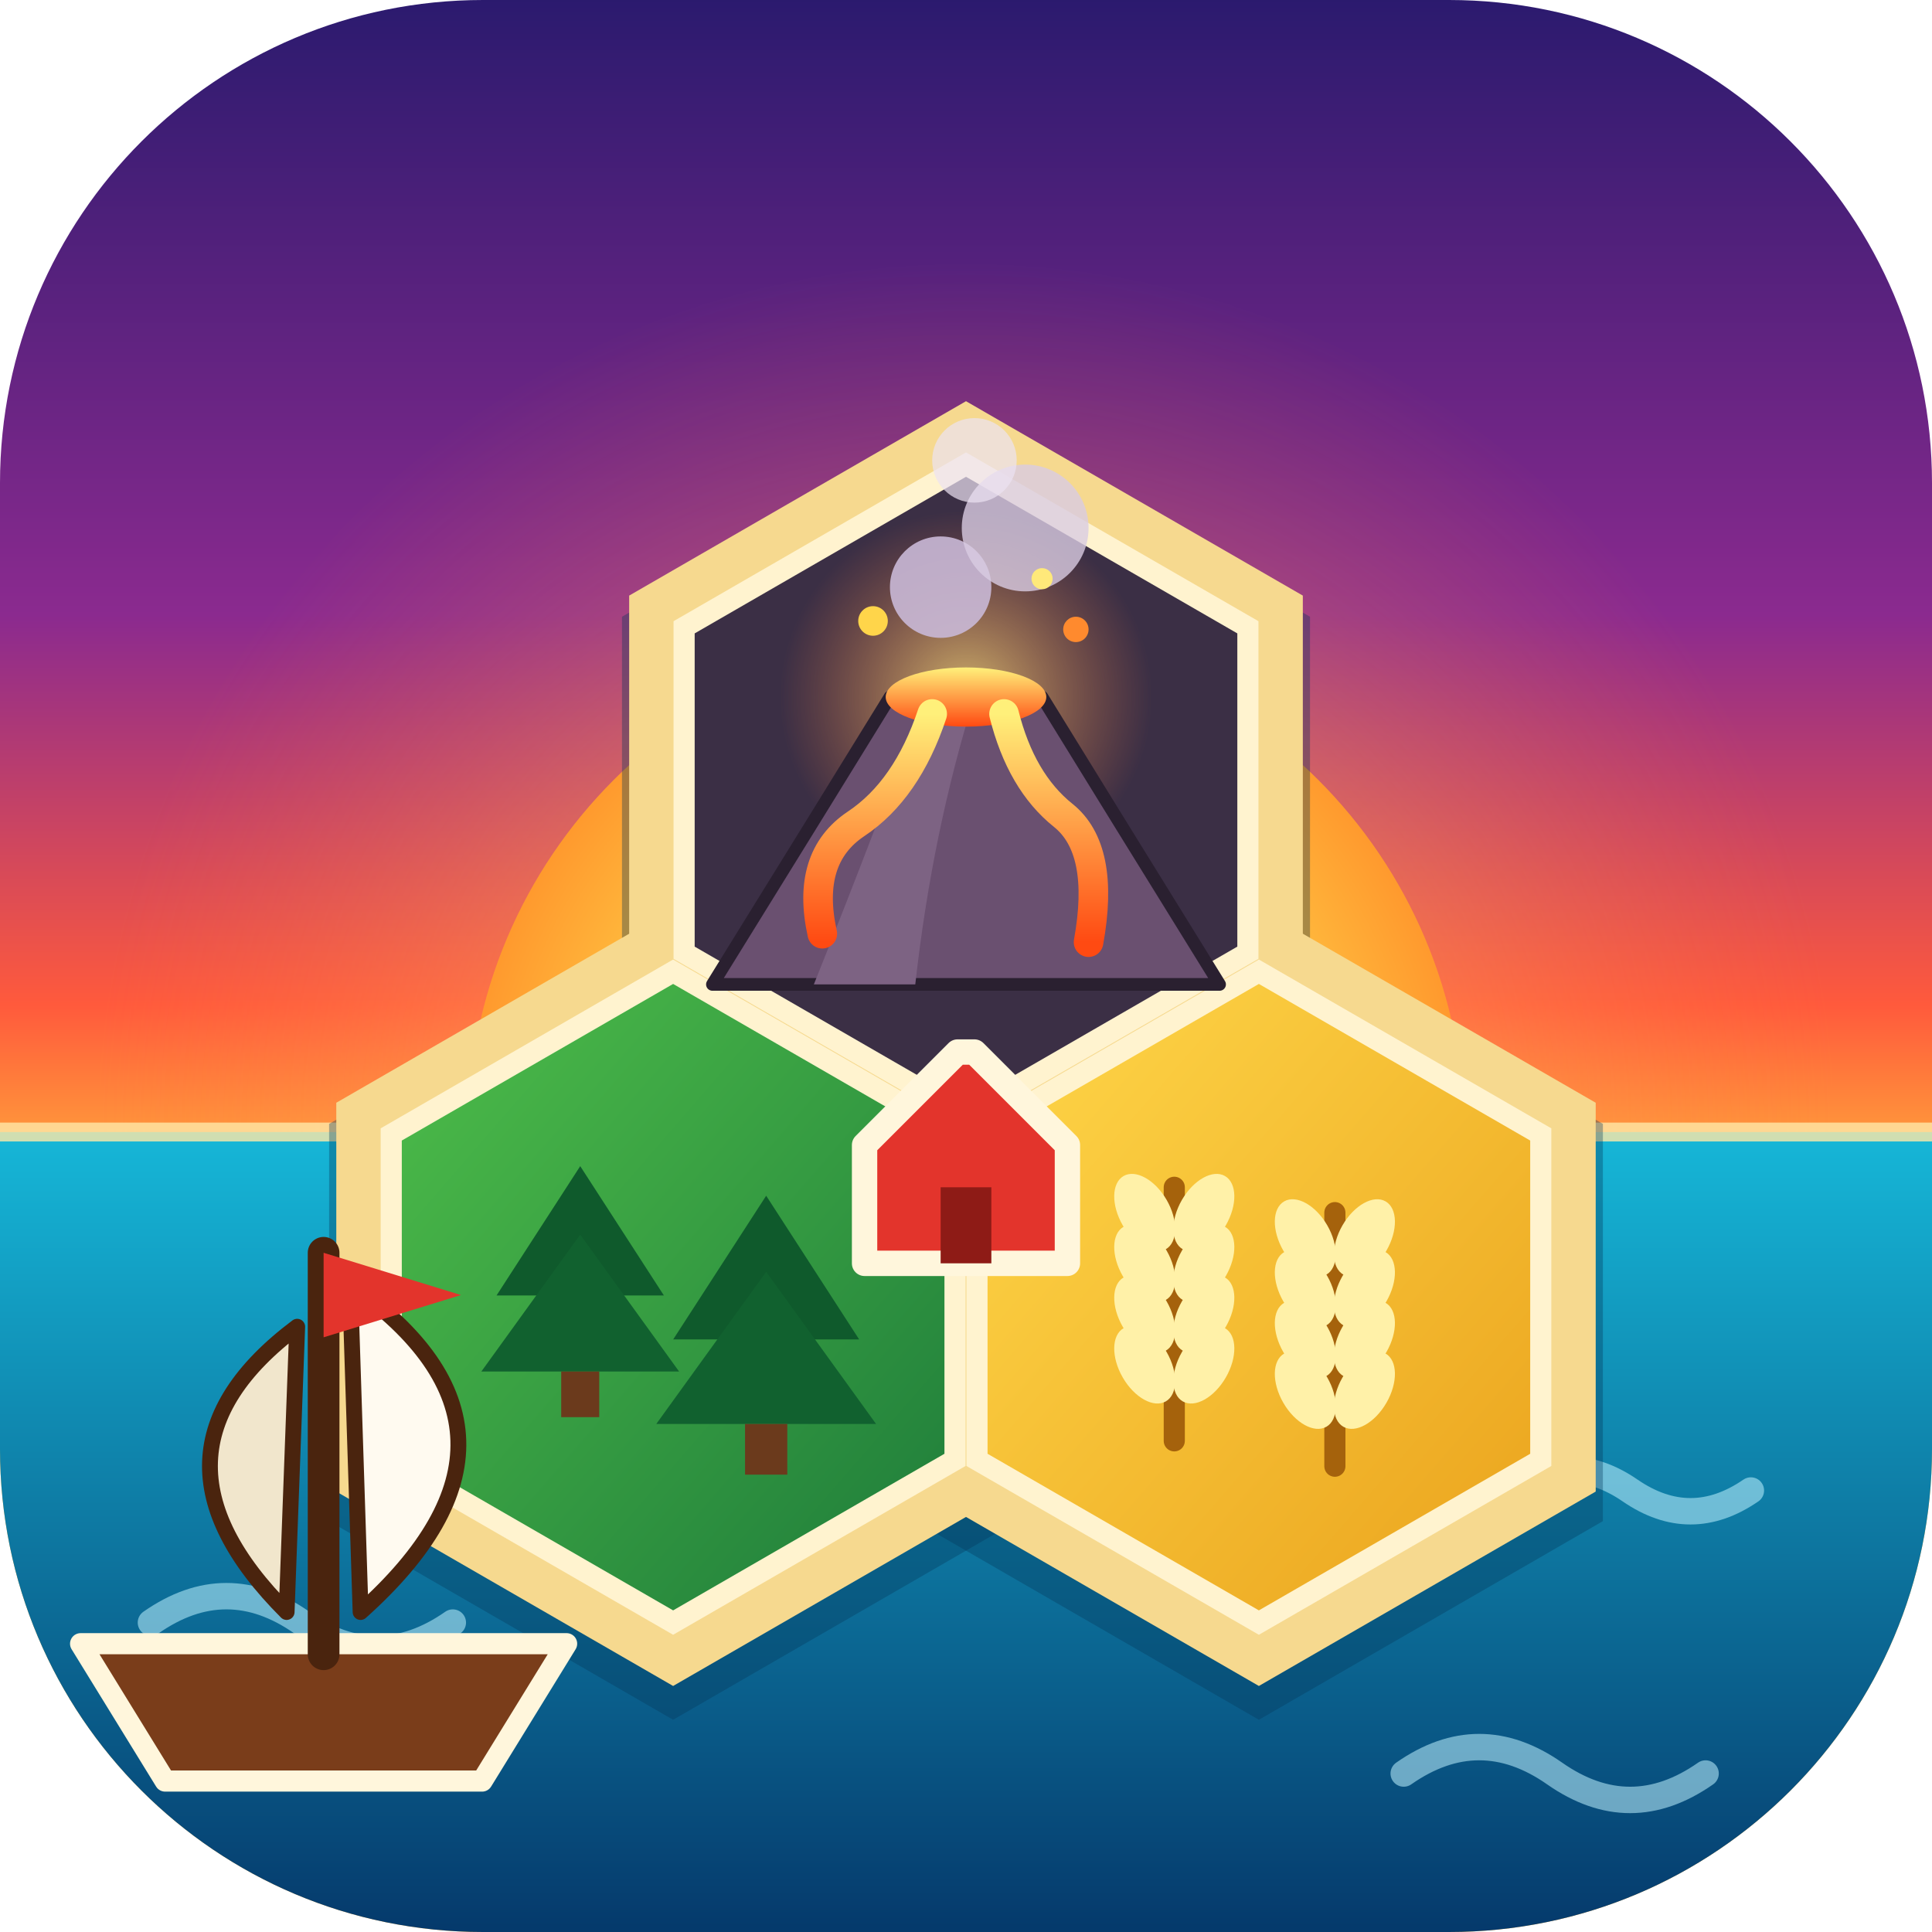
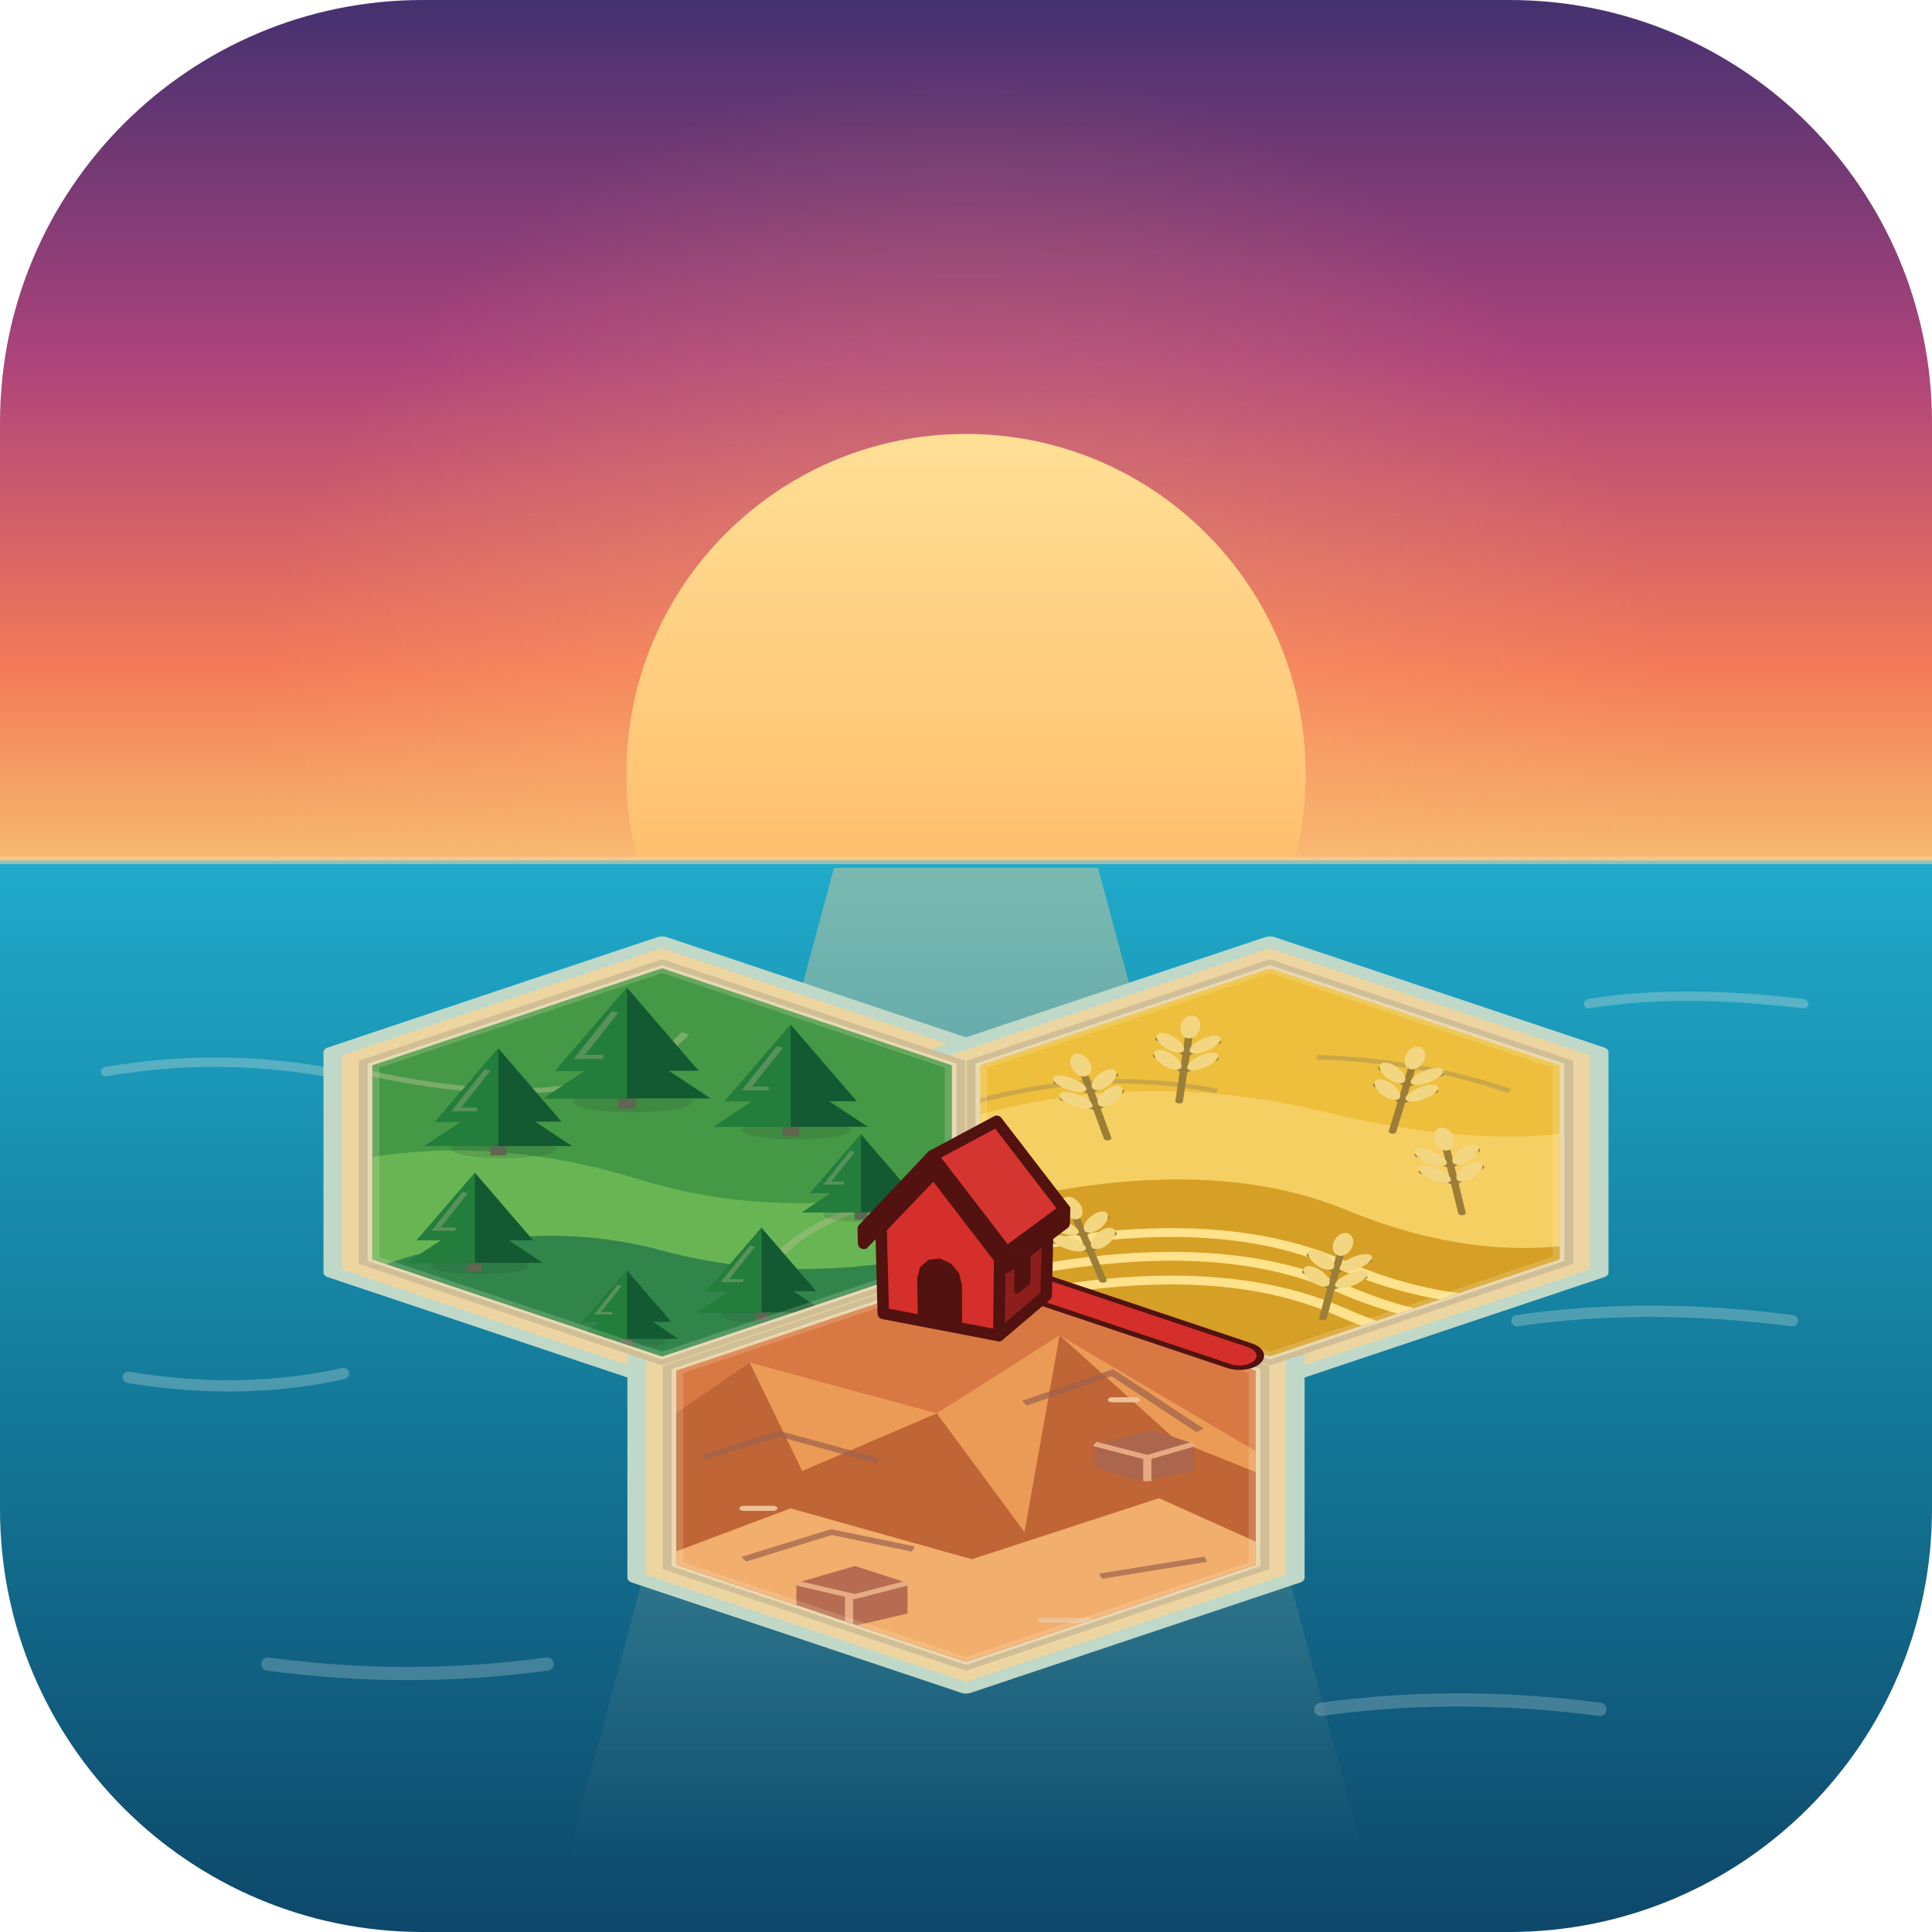
<svg xmlns="http://www.w3.org/2000/svg" viewBox="0 0 512 512">
  <defs>
-     <linearGradient id="sky" x1="0" y1="0" x2="0" y2="1">
-       <stop offset="0" stop-color="#2a1a6e" />
-       <stop offset="0.32" stop-color="#8b2a8f" />
-       <stop offset="0.52" stop-color="#ff5a3c" />
-       <stop offset="0.62" stop-color="#ffb43a" />
-     </linearGradient>
-     <radialGradient id="sun" cx="0.5" cy="0.5" r="0.5">
-       <stop offset="0" stop-color="#fff6c2" />
-       <stop offset="0.55" stop-color="#ffd54a" />
-       <stop offset="1" stop-color="#ff9a2e" />
+     <radialGradient id="app-icon-sea" cx="50%" cy="44%" r="68%">
+       <stop offset="0" stop-color="#24b7cf">
+ </stop>
+       <stop offset=".65" stop-color="#149bc1">
+ </stop>
+       <stop offset="1" stop-color="#087fa9">
+ </stop>
    </radialGradient>
-     <radialGradient id="halo" cx="0.5" cy="0.5" r="0.5">
-       <stop offset="0" stop-color="#ffe17a" stop-opacity="0.75" />
-       <stop offset="1" stop-color="#ff7a3c" stop-opacity="0" />
+     <linearGradient id="app-icon-token" x1="0" y1="0" x2=".4" y2="1">
+       <stop stop-color="#fff9e7">
+ </stop>
+       <stop offset="1" stop-color="#eddfbd">
+ </stop>
+     </linearGradient>
+     <filter id="app-icon-shadow" x="-30%" y="-30%" width="160%" height="170%">
+       <feDropShadow dx="0" dy="7" stdDeviation="7" flood-color="#193e47" flood-opacity=".3">
+ </feDropShadow>
+     </filter>
+     <clipPath id="app-icon-tile">
+       <polygon points="49.537,-28.6 49.537,28.6 3.5024898455614302e-15,57.2 -49.537,28.6 -49.537,-28.6 -1.050746953668429e-14,-57.2">
+ </polygon>
+     </clipPath>
+     <linearGradient id="app-icon-sky" x1="0" y1="0" x2="0" y2="1">
+       <stop stop-color="#44316f">
+ </stop>
+       <stop offset=".42" stop-color="#ad437b">
+ </stop>
+       <stop offset=".78" stop-color="#f47b58">
+ </stop>
+       <stop offset="1" stop-color="#f6b96f">
+ </stop>
+     </linearGradient>
+     <linearGradient id="app-icon-water" x1="0" y1="0" x2="0" y2="1">
+       <stop stop-color="#20aaca">
+ </stop>
+       <stop offset=".5" stop-color="#147a9a">
+ </stop>
+       <stop offset="1" stop-color="#0e476a">
+ </stop>
+     </linearGradient>
+     <linearGradient id="app-icon-sun" x1="0" y1="0" x2="0" y2="1">
+       <stop stop-color="#ffdf96">
+ </stop>
+       <stop offset="1" stop-color="#ffad56">
+ </stop>
+     </linearGradient>
+     <radialGradient id="app-icon-glow">
+       <stop stop-color="#ffbb75" stop-opacity=".4">
+ </stop>
+       <stop offset="1" stop-color="#ffbb75" stop-opacity="0">
+ </stop>
    </radialGradient>
-     <linearGradient id="sea" x1="0" y1="0" x2="0" y2="1">
-       <stop offset="0" stop-color="#16b7d8" />
-       <stop offset="1" stop-color="#05396b" />
-     </linearGradient>
-     <linearGradient id="lava" x1="0" y1="0" x2="0" y2="1">
-       <stop offset="0" stop-color="#fff07a" />
-       <stop offset="1" stop-color="#ff4a12" />
-     </linearGradient>
-     <linearGradient id="wheat" x1="0" y1="0" x2="1" y2="1">
-       <stop offset="0" stop-color="#ffd84a" />
-       <stop offset="1" stop-color="#eaa21c" />
-     </linearGradient>
-     <linearGradient id="forest" x1="0" y1="0" x2="1" y2="1">
-       <stop offset="0" stop-color="#4fbf4a" />
-       <stop offset="1" stop-color="#1d7a3a" />
-     </linearGradient>
+     <linearGradient id="app-icon-reflection" x1="0" y1="0" x2="0" y2="1">
+       <stop stop-color="#ffd18c" stop-opacity=".4">
+ </stop>
+       <stop offset="1" stop-color="#ffd18c" stop-opacity="0">
+ </stop>
+     </linearGradient>
+     <clipPath id="app-icon-corners">
+       <rect width="512" height="512" rx="112">
+ </rect>
+     </clipPath>
  </defs>
-   <clipPath id="corners">
-     <rect width="512" height="512" rx="128" />
-   </clipPath>
-   <g clip-path="url(#corners)">
-     <rect width="512" height="512" fill="url(#sky)" />
-     <circle cx="256" cy="300" r="230" fill="url(#halo)" />
-     <circle cx="256" cy="300" r="132" fill="url(#sun)" />
-     <rect y="300" width="512" height="212" fill="url(#sea)" />
-     <path d="M0 300h512" stroke="#ffe9a8" stroke-width="5" opacity="0.8" />
-     <g fill="none" stroke="#bff3ff" stroke-width="7" stroke-linecap="round" opacity="0.55">
-       <path d="M40 430q20-14 40 0t40 0" />
-       <path d="M372 470q20-14 40 0t40 0" />
-       <path d="M400 395q16-11 32 0t32 0" />
+   <g clip-path="url(#app-icon-corners)">
+     <path d="M0 0H512V228H0Z" fill="url(#app-icon-sky)">
+ </path>
+     <circle cx="256" cy="209" r="190" fill="url(#app-icon-glow)">
+ </circle>
+     <circle cx="256" cy="205" r="90" fill="url(#app-icon-sun)">
+ </circle>
+     <path d="M0 228H512V512H0Z" fill="url(#app-icon-water)">
+ </path>
+     <path d="M0 228H512" stroke="#f7d2a3" stroke-width="2" opacity=".55">
+ </path>
+     <path d="M221 230H291L362 494H150Z" fill="url(#app-icon-reflection)">
+ </path>
+     <g fill="none" stroke="#c5dcd6" stroke-linecap="round">
+       <path d="M28 284Q57 279 86 284M421 266Q445 262 478 266" stroke-width="2.5" opacity=".35">
+ </path>
+       <path d="M34 365Q64 370 91 364M402 350Q436 345 475 350" stroke-width="3" opacity=".32">
+ </path>
+       <path d="M71 441Q108 446 145 441M350 453Q386 448 424 453" stroke-width="3.5" opacity=".28">
+ </path>
    </g>
-     <g transform="translate(256 290) scale(1.12) translate(-256 -290)">
-       <g>
-         <polygon points="256.0,130.0 337.4,177.0 337.4,271.0 256.0,318.0 174.6,271.0 174.6,177.0" fill="#04375a" opacity="0.35" />
-         <polygon points="186.7,250.0 268.1,297.0 268.1,391.0 186.7,438.0 105.3,391.0 105.3,297.0" fill="#04375a" opacity="0.35" />
-         <polygon points="325.3,250.0 406.7,297.0 406.7,391.0 325.3,438.0 243.9,391.0 243.9,297.0" fill="#04375a" opacity="0.35" />
-         <polygon points="256.0,126.0 335.7,172.0 335.7,264.0 256.0,310.0 176.3,264.0 176.3,172.0" fill="#f6d98f" />
-         <polygon points="186.7,246.0 266.4,292.0 266.4,384.0 186.7,430.0 107.0,384.0 107.0,292.0" fill="#f6d98f" />
-         <polygon points="325.3,246.0 405.0,292.0 405.0,384.0 325.3,430.0 245.6,384.0 245.6,292.0" fill="#f6d98f" />
-         <polygon points="186.7,261.0 253.4,299.5 253.4,376.5 186.7,415.0 120.0,376.5 120.0,299.5" fill="url(#forest)" stroke="#fff3cf" stroke-width="5" />
-         <polygon points="325.3,261.0 392.0,299.5 392.0,376.5 325.3,415.0 258.6,376.5 258.6,299.5" fill="url(#wheat)" stroke="#fff3cf" stroke-width="5" />
-         <polygon points="256.0,141.0 322.7,179.5 322.7,256.5 256.0,295.0 189.3,256.5 189.3,179.5" fill="#3b2f45" stroke="#fff3cf" stroke-width="5" />
-         <circle cx="256" cy="196" r="44" fill="url(#halo)" />
-         <path d="M196 264Q222 222 238 196H274Q290 222 316 264Z" fill="#6a5070" stroke="#2a2030" stroke-width="3" stroke-linejoin="round" />
-         <path d="M220 264Q236 224 246 196H258Q248 228 244 264Z" fill="#7d6383" />
-         <ellipse cx="256" cy="196" rx="19" ry="7" fill="url(#lava)" />
-         <path d="M248 200q-6 18-18 26t-8 26M265 200q4 16 14 24t6 30" fill="none" stroke="url(#lava)" stroke-width="7" stroke-linecap="round" />
-         <circle cx="250" cy="170" r="12" fill="#c9b8d6" opacity="0.9" />
-         <circle cx="270" cy="156" r="15" fill="#d9cce2" opacity="0.8" />
-         <circle cx="258" cy="140" r="10" fill="#ece3f2" opacity="0.7" />
-         <circle cx="234" cy="178" r="3.5" fill="#ffd54a" />
-         <circle cx="282" cy="180" r="3" fill="#ff8a2e" />
-         <circle cx="274" cy="168" r="2.5" fill="#ffe97a" />
-         <path d="M164.718 307l19.8 30.6h-39.6Z" fill="#0f5a2c" />
-         <path d="M164.718 323.2l23.4 32.4h-46.8Z" fill="#11612f" />
-         <path d="M160.218 355.6h9v10.8h-9Z" fill="#6b3a1c" />
-         <path d="M208.718 314l22 34h-44Z" fill="#0f5a2c" />
-         <path d="M208.718 332l26 36h-52Z" fill="#11612f" />
-         <path d="M203.718 368h10v12h-10Z" fill="#6b3a1c" />
-         <path d="M305.282 372V312" stroke="#a5620c" stroke-width="5" stroke-linecap="round" />
-         <ellipse cx="298.282" cy="318" rx="6" ry="10" transform="rotate(-30 298.282 318)" fill="#fff1a8" />
-         <ellipse cx="312.282" cy="318" rx="6" ry="10" transform="rotate(30 312.282 318)" fill="#fff1a8" />
-         <ellipse cx="298.282" cy="330" rx="6" ry="10" transform="rotate(-30 298.282 330)" fill="#fff1a8" />
-         <ellipse cx="312.282" cy="330" rx="6" ry="10" transform="rotate(30 312.282 330)" fill="#fff1a8" />
-         <ellipse cx="298.282" cy="342" rx="6" ry="10" transform="rotate(-30 298.282 342)" fill="#fff1a8" />
-         <ellipse cx="312.282" cy="342" rx="6" ry="10" transform="rotate(30 312.282 342)" fill="#fff1a8" />
-         <ellipse cx="298.282" cy="354" rx="6" ry="10" transform="rotate(-30 298.282 354)" fill="#fff1a8" />
-         <ellipse cx="312.282" cy="354" rx="6" ry="10" transform="rotate(30 312.282 354)" fill="#fff1a8" />
-         <path d="M343.282 378V318" stroke="#a5620c" stroke-width="5" stroke-linecap="round" />
-         <ellipse cx="336.282" cy="324" rx="6" ry="10" transform="rotate(-30 336.282 324)" fill="#fff1a8" />
-         <ellipse cx="350.282" cy="324" rx="6" ry="10" transform="rotate(30 350.282 324)" fill="#fff1a8" />
-         <ellipse cx="336.282" cy="336" rx="6" ry="10" transform="rotate(-30 336.282 336)" fill="#fff1a8" />
-         <ellipse cx="350.282" cy="336" rx="6" ry="10" transform="rotate(30 350.282 336)" fill="#fff1a8" />
-         <ellipse cx="336.282" cy="348" rx="6" ry="10" transform="rotate(-30 336.282 348)" fill="#fff1a8" />
-         <ellipse cx="350.282" cy="348" rx="6" ry="10" transform="rotate(30 350.282 348)" fill="#fff1a8" />
-         <ellipse cx="336.282" cy="360" rx="6" ry="10" transform="rotate(-30 336.282 360)" fill="#fff1a8" />
-         <ellipse cx="350.282" cy="360" rx="6" ry="10" transform="rotate(30 350.282 360)" fill="#fff1a8" />
-         <g transform="translate(256 300)">
-           <path d="M-24 2-2-20 2-20 24 2V30H-24Z" fill="#e3342c" stroke="#fff6dc" stroke-width="6" stroke-linejoin="round" />
-           <path d="M-6 30V12h12v18" fill="#8e1b16" />
-         </g>
+     <g transform="translate(256 335) scale(1.55)">
+       <g transform="scale(1 .58)">
+         <g fill="#ecd5a0" stroke="#c0d8c8" stroke-width="3.2" stroke-linejoin="round">
+           <polygon transform="translate(-51.96152 -30)" points="56.292,-32.5 56.292,32.5 3.980102097228898e-15,65 -56.292,32.5 -56.292,-32.5 -1.1940306291686693e-14,-65">
+ </polygon>
+           <polygon transform="translate(51.96152 -30)" points="56.292,-32.5 56.292,32.5 3.980102097228898e-15,65 -56.292,32.5 -56.292,-32.5 -1.1940306291686693e-14,-65">
+ </polygon>
+           <polygon transform="translate(0 60)" points="56.292,-32.5 56.292,32.5 3.980102097228898e-15,65 -56.292,32.5 -56.292,-32.5 -1.1940306291686693e-14,-65">
+ </polygon>
+         </g>
+         <g transform="translate(-51.96152 -30)">
+           <polygon points="51.095,-29.5 51.095,29.5 3.6127080574846916e-15,59 -51.095,29.5 -51.095,-29.5 -1.0838124172454075e-14,-59" fill="#e8d9b3" stroke="#cfbe96" stroke-width="1.5">
+ </polygon>
+           <g clip-path="url(#app-icon-tile)" class="terrain-art">
+             <polygon points="50.229,-29 50.229,29 3.5514757175273244e-15,58 -50.229,29 -50.229,-29 -1.0654427152581972e-14,-58" fill="#459845">
+ </polygon>
+             <g>
+               <path d="M-65 5Q-36-12-4 5T65-2V65H-65Z" fill="#69b554">
+ </path>
+               <path d="M-65 43Q-30 12 0 26T65 18V65H-65Z" fill="#31854b">
+ </path>
+               <path d="M-52-27Q-11-11 4-38M18 32Q24 15 48 7" fill="none" stroke="#b0bd8b" opacity=".5" stroke-width="1.5">
+ </path>
+               <g transform="translate(-28 -12) scale(0.9)">
+                 <ellipse cx="1" cy="9" rx="10" ry="3" fill="#253f38" opacity=".17">
+ </ellipse>
+                 <path d="M0 1V11" stroke="#5e6750" stroke-width="3">
+ </path>
+                 <path d="M0-24 12 0H7L14 8H-14L-7 0H-12Z" fill="#135a32">
+ </path>
+                 <path d="M0-24V8H-14L-7 0H-12Z" fill="#237e3b">
+ </path>
+                 <path d="M-2-17-8-4H-4" fill="none" stroke="#83a374" stroke-width="1.2" opacity=".55">
+ </path>
+               </g>
+               <g transform="translate(-6 -27) scale(1.02)">
+                 <ellipse cx="1" cy="9" rx="10" ry="3" fill="#253f38" opacity=".17">
+ </ellipse>
+                 <path d="M0 1V11" stroke="#5e6750" stroke-width="3">
+ </path>
+                 <path d="M0-24 12 0H7L14 8H-14L-7 0H-12Z" fill="#135a32">
+ </path>
+                 <path d="M0-24V8H-14L-7 0H-12Z" fill="#237e3b">
+ </path>
+                 <path d="M-2-17-8-4H-4" fill="none" stroke="#83a374" stroke-width="1.2" opacity=".55">
+ </path>
+               </g>
+               <g transform="translate(22 -18) scale(0.94)">
+                 <ellipse cx="1" cy="9" rx="10" ry="3" fill="#253f38" opacity=".17">
+ </ellipse>
+                 <path d="M0 1V11" stroke="#5e6750" stroke-width="3">
+ </path>
+                 <path d="M0-24 12 0H7L14 8H-14L-7 0H-12Z" fill="#135a32">
+ </path>
+                 <path d="M0-24V8H-14L-7 0H-12Z" fill="#237e3b">
+ </path>
+                 <path d="M-2-17-8-4H-4" fill="none" stroke="#83a374" stroke-width="1.2" opacity=".55">
+ </path>
+               </g>
+               <g transform="translate(34 9) scale(0.72)">
+                 <ellipse cx="1" cy="9" rx="10" ry="3" fill="#253f38" opacity=".17">
+ </ellipse>
+                 <path d="M0 1V11" stroke="#5e6750" stroke-width="3">
+ </path>
+                 <path d="M0-24 12 0H7L14 8H-14L-7 0H-12Z" fill="#135a32">
+ </path>
+                 <path d="M0-24V8H-14L-7 0H-12Z" fill="#237e3b">
+ </path>
+                 <path d="M-2-17-8-4H-4" fill="none" stroke="#83a374" stroke-width="1.2" opacity=".55">
+ </path>
+               </g>
+               <g transform="translate(-32 23) scale(0.83)">
+                 <ellipse cx="1" cy="9" rx="10" ry="3" fill="#253f38" opacity=".17">
+ </ellipse>
+                 <path d="M0 1V11" stroke="#5e6750" stroke-width="3">
+ </path>
+                 <path d="M0-24 12 0H7L14 8H-14L-7 0H-12Z" fill="#135a32">
+ </path>
+                 <path d="M0-24V8H-14L-7 0H-12Z" fill="#237e3b">
+ </path>
+                 <path d="M-2-17-8-4H-4" fill="none" stroke="#83a374" stroke-width="1.2" opacity=".55">
+ </path>
+               </g>
+               <g transform="translate(17 38) scale(0.78)">
+                 <ellipse cx="1" cy="9" rx="10" ry="3" fill="#253f38" opacity=".17">
+ </ellipse>
+                 <path d="M0 1V11" stroke="#5e6750" stroke-width="3">
+ </path>
+                 <path d="M0-24 12 0H7L14 8H-14L-7 0H-12Z" fill="#135a32">
+ </path>
+                 <path d="M0-24V8H-14L-7 0H-12Z" fill="#237e3b">
+ </path>
+                 <path d="M-2-17-8-4H-4" fill="none" stroke="#83a374" stroke-width="1.2" opacity=".55">
+ </path>
+               </g>
+               <g transform="translate(-6 47) scale(0.63)">
+                 <ellipse cx="1" cy="9" rx="10" ry="3" fill="#253f38" opacity=".17">
+ </ellipse>
+                 <path d="M0 1V11" stroke="#5e6750" stroke-width="3">
+ </path>
+                 <path d="M0-24 12 0H7L14 8H-14L-7 0H-12Z" fill="#135a32">
+ </path>
+                 <path d="M0-24V8H-14L-7 0H-12Z" fill="#237e3b">
+ </path>
+                 <path d="M-2-17-8-4H-4" fill="none" stroke="#83a374" stroke-width="1.2" opacity=".55">
+ </path>
+               </g>
+             </g>
+             <polygon points="48.93,-28.25 48.93,28.25 3.4596272075912727e-15,56.5 -48.93,28.25 -48.93,-28.25 -1.0378881622773818e-14,-56.5" fill="none" stroke="#fff5d8" stroke-opacity=".18" stroke-width="1.2">
+ </polygon>
+           </g>
+         </g>
+         <g transform="translate(51.96152 -30)">
+           <polygon points="51.095,-29.5 51.095,29.5 3.6127080574846916e-15,59 -51.095,29.5 -51.095,-29.5 -1.0838124172454075e-14,-59" fill="#e8d9b3" stroke="#cfbe96" stroke-width="1.5">
+ </polygon>
+           <g clip-path="url(#app-icon-tile)" class="terrain-art">
+             <polygon points="50.229,-29 50.229,29 3.5514757175273244e-15,58 -50.229,29 -50.229,-29 -1.0654427152581972e-14,-58" fill="#edbf3c">
+ </polygon>
+             <g>
+               <path d="M-70-1Q-32-32 9-15T70-20V65H-70Z" fill="#f5cf61">
+ </path>
+               <path d="M-70 24Q-18-8 13 14T70 15V65H-70Z" fill="#d6a026">
+ </path>
+               <path d="M-70 38Q-17 8 12 30T70 29M-70 45Q-17 15 12 37T70 36M-70 52Q-17 22 12 44T70 43" fill="none" stroke="#ffe28b" stroke-width="2.6">
+ </path>
+               <path d="M-50-18q21-10 41-3m17-10q18 1 33 10" fill="none" stroke="#ba994f" opacity=".65" stroke-width="1.3">
+ </path>
+               <g transform="translate(-29 -13) rotate(-12)" stroke="#9b7f38" stroke-width="1.3" fill="#f3d682" stroke-linecap="round">
+                 <path d="M0 6V-15M0-8-5-12M0-3-5-7M0-8 5-12M0-3 5-7">
+ </path>
+                 <ellipse cx="-3" cy="-11" rx="1.6" ry="3.4" transform="rotate(-40 -3 -11)" stroke="none">
+ </ellipse>
+                 <ellipse cx="3" cy="-11" rx="1.6" ry="3.4" transform="rotate(40 3 -11)" stroke="none">
+ </ellipse>
+                 <ellipse cx="-3" cy="-6" rx="1.6" ry="3.4" transform="rotate(-40 -3 -6)" stroke="none">
+ </ellipse>
+                 <ellipse cx="3" cy="-6" rx="1.6" ry="3.4" transform="rotate(40 3 -6)" stroke="none">
+ </ellipse>
+                 <ellipse cy="-16" rx="1.7" ry="3.4" stroke="none">
+ </ellipse>
+               </g>
+               <g transform="translate(-15 -24) rotate(5)" stroke="#9b7f38" stroke-width="1.3" fill="#f3d682" stroke-linecap="round">
+                 <path d="M0 6V-15M0-8-5-12M0-3-5-7M0-8 5-12M0-3 5-7">
+ </path>
+                 <ellipse cx="-3" cy="-11" rx="1.6" ry="3.4" transform="rotate(-40 -3 -11)" stroke="none">
+ </ellipse>
+                 <ellipse cx="3" cy="-11" rx="1.6" ry="3.4" transform="rotate(40 3 -11)" stroke="none">
+ </ellipse>
+                 <ellipse cx="-3" cy="-6" rx="1.6" ry="3.4" transform="rotate(-40 -3 -6)" stroke="none">
+ </ellipse>
+                 <ellipse cx="3" cy="-6" rx="1.6" ry="3.4" transform="rotate(40 3 -6)" stroke="none">
+ </ellipse>
+                 <ellipse cy="-16" rx="1.7" ry="3.4" stroke="none">
+ </ellipse>
+               </g>
+               <g transform="translate(22 -15) rotate(10)" stroke="#9b7f38" stroke-width="1.3" fill="#f3d682" stroke-linecap="round">
+                 <path d="M0 6V-15M0-8-5-12M0-3-5-7M0-8 5-12M0-3 5-7">
+ </path>
+                 <ellipse cx="-3" cy="-11" rx="1.6" ry="3.4" transform="rotate(-40 -3 -11)" stroke="none">
+ </ellipse>
+                 <ellipse cx="3" cy="-11" rx="1.6" ry="3.4" transform="rotate(40 3 -11)" stroke="none">
+ </ellipse>
+                 <ellipse cx="-3" cy="-6" rx="1.6" ry="3.4" transform="rotate(-40 -3 -6)" stroke="none">
+ </ellipse>
+                 <ellipse cx="3" cy="-6" rx="1.6" ry="3.4" transform="rotate(40 3 -6)" stroke="none">
+ </ellipse>
+                 <ellipse cy="-16" rx="1.7" ry="3.4" stroke="none">
+ </ellipse>
+               </g>
+               <g transform="translate(32 9) rotate(-8)" stroke="#9b7f38" stroke-width="1.3" fill="#f3d682" stroke-linecap="round">
+                 <path d="M0 6V-15M0-8-5-12M0-3-5-7M0-8 5-12M0-3 5-7">
+ </path>
+                 <ellipse cx="-3" cy="-11" rx="1.6" ry="3.4" transform="rotate(-40 -3 -11)" stroke="none">
+ </ellipse>
+                 <ellipse cx="3" cy="-11" rx="1.6" ry="3.4" transform="rotate(40 3 -11)" stroke="none">
+ </ellipse>
+                 <ellipse cx="-3" cy="-6" rx="1.6" ry="3.4" transform="rotate(-40 -3 -6)" stroke="none">
+ </ellipse>
+                 <ellipse cx="3" cy="-6" rx="1.6" ry="3.4" transform="rotate(40 3 -6)" stroke="none">
+ </ellipse>
+                 <ellipse cy="-16" rx="1.7" ry="3.4" stroke="none">
+ </ellipse>
+               </g>
+               <g transform="translate(-30 29) rotate(-14)" stroke="#9b7f38" stroke-width="1.3" fill="#f3d682" stroke-linecap="round">
+                 <path d="M0 6V-15M0-8-5-12M0-3-5-7M0-8 5-12M0-3 5-7">
+ </path>
+                 <ellipse cx="-3" cy="-11" rx="1.6" ry="3.4" transform="rotate(-40 -3 -11)" stroke="none">
+ </ellipse>
+                 <ellipse cx="3" cy="-11" rx="1.6" ry="3.4" transform="rotate(40 3 -11)" stroke="none">
+ </ellipse>
+                 <ellipse cx="-3" cy="-6" rx="1.6" ry="3.4" transform="rotate(-40 -3 -6)" stroke="none">
+ </ellipse>
+                 <ellipse cx="3" cy="-6" rx="1.6" ry="3.4" transform="rotate(40 3 -6)" stroke="none">
+ </ellipse>
+                 <ellipse cy="-16" rx="1.7" ry="3.4" stroke="none">
+ </ellipse>
+               </g>
+               <g transform="translate(10 40) rotate(9)" stroke="#9b7f38" stroke-width="1.3" fill="#f3d682" stroke-linecap="round">
+                 <path d="M0 6V-15M0-8-5-12M0-3-5-7M0-8 5-12M0-3 5-7">
+ </path>
+                 <ellipse cx="-3" cy="-11" rx="1.6" ry="3.4" transform="rotate(-40 -3 -11)" stroke="none">
+ </ellipse>
+                 <ellipse cx="3" cy="-11" rx="1.6" ry="3.4" transform="rotate(40 3 -11)" stroke="none">
+ </ellipse>
+                 <ellipse cx="-3" cy="-6" rx="1.6" ry="3.4" transform="rotate(-40 -3 -6)" stroke="none">
+ </ellipse>
+                 <ellipse cx="3" cy="-6" rx="1.6" ry="3.4" transform="rotate(40 3 -6)" stroke="none">
+ </ellipse>
+                 <ellipse cy="-16" rx="1.7" ry="3.4" stroke="none">
+ </ellipse>
+               </g>
+             </g>
+             <polygon points="48.93,-28.25 48.93,28.25 3.4596272075912727e-15,56.5 -48.93,28.25 -48.93,-28.25 -1.0378881622773818e-14,-56.5" fill="none" stroke="#fff5d8" stroke-opacity=".18" stroke-width="1.2">
+ </polygon>
+           </g>
+         </g>
+         <g transform="translate(0 60)">
+           <polygon points="51.095,-29.5 51.095,29.5 3.6127080574846916e-15,59 -51.095,29.5 -51.095,-29.5 -1.0838124172454075e-14,-59" fill="#e8d9b3" stroke="#cfbe96" stroke-width="1.5">
+ </polygon>
+           <g clip-path="url(#app-icon-tile)" class="terrain-art">
+             <polygon points="50.229,-29 50.229,29 3.5514757175273244e-15,58 -50.229,29 -50.229,-29 -1.0654427152581972e-14,-58" fill="#d87943">
+ </polygon>
+             <g>
+               <path d="M-70 8-37-31-5-16 16-39 68 14V70H-70Z" fill="#eb9b55">
+ </path>
+               <path d="M-70 8-37-31-28 1-5-16 10 19 16-39 36-8 68 14V70H-70Z" fill="#bf6536">
+ </path>
+               <path d="M-67 36-30 12 1 27 33 9 64 33V65H-67Z" fill="#f1ae6c">
+ </path>
+               <path d="m-45-3 13-7 17 8m25-17 15-9 15 17m-78 38 15-8 14 5m32 8 18-5" stroke="#9e614b" stroke-width="1.6" fill="none" opacity=".7">
+ </path>
+               <path d="m-29 34 10-5 9 5v9l-10 4-9-5Z" fill="#b56c50">
+ </path>
+               <path d="m-29 34 10 4 9-4m-10 4v9" fill="none" stroke="#e6ab83" stroke-width="1.4">
+ </path>
+               <path d="m22-7 10-4 7 4v8l-9 3-8-4Z" fill="#ac664e">
+ </path>
+               <path d="m22-7 9 4 8-4m-8 4v7" fill="none" stroke="#e7aa80" stroke-width="1.4">
+ </path>
+               <path d="M-38 12h5m46 33h8m4-65h4" stroke="#efc198" stroke-width="1.5" stroke-linecap="round">
+ </path>
+             </g>
+             <polygon points="48.93,-28.25 48.93,28.25 3.4596272075912727e-15,56.5 -48.93,28.25 -48.93,-28.25 -1.0378881622773818e-14,-56.5" fill="none" stroke="#fff5d8" stroke-opacity=".18" stroke-width="1.2">
+ </polygon>
+           </g>
+         </g>
+         <line x1="5.196" y1="3" x2="46.765" y2="27" stroke="#511210" stroke-width="8.4" stroke-linecap="round">
+ </line>
+         <line x1="5.196" y1="3" x2="46.765" y2="27" stroke="#d42f2a" stroke-width="5.8" stroke-linecap="round">
+ </line>
      </g>
-       <g transform="translate(104 420) scale(1.25)">
-         <path d="M-46 0h92l-16 26h-60Z" fill="#7a3d1a" stroke="#fff6dc" stroke-width="4" stroke-linejoin="round" />
-         <path d="M0 2V-74" stroke="#4a240e" stroke-width="6" stroke-linecap="round" />
-         <path d="M5-68q40 28 2 62Z" fill="#fffaf0" stroke="#4a240e" stroke-width="3" stroke-linejoin="round" />
-         <path d="M-5-60q-32 24-2 54Z" fill="#f1e6cc" stroke="#4a240e" stroke-width="3" stroke-linejoin="round" />
-         <path d="M0-74l26 8-26 8Z" fill="#e3342c" />
+       <g transform="translate(0 -3) scale(1.41)">
+         <g class="board-piece" transform="translate(0 7) scale(1.265)">
+           <g>
+             <path d="M3.15 3.00L7.68 -0.85L7.87 -8.82L3.24 -5.47Z" fill="#8c1f1c" stroke-width="1.1" stroke="#511210" stroke-linejoin="round" stroke-linecap="round">
+ </path>
+             <path d="M4.89 -1.30L5.89 -2.11L5.94 -4.42L4.93 -3.64Z" fill="#511210" stroke-width="0.55" stroke="#511210" stroke-linejoin="round" stroke-linecap="round">
+ </path>
+           </g>
+           <g>
+             <path d="M3.88 -4.99L9.45 -9.09L9.41 -7.75L3.87 -3.54Z" fill="#8c1f1c" stroke-width="1.1" stroke="#511210" stroke-linejoin="round" stroke-linecap="round">
+ </path>
+           </g>
+           <g>
+             <path d="M-3.23 -14.23L2.95 -17.54L9.45 -9.09L3.88 -4.99Z" fill="#d53530" stroke-width="1.1" stroke="#511210" stroke-linejoin="round" stroke-linecap="round">
+ </path>
+           </g>
+           <g>
+             <path d="M-7.93 0.88L3.15 3.00L3.24 -5.47L-2.62 -13.08L-8.14 -7.31Z" fill="#d42f2a" stroke-width="1.1" stroke="#511210" stroke-linejoin="round" stroke-linecap="round">
+ </path>
+             <path d="M-4.34 1.58L-4.40 -2.47L-4.16 -3.40L-3.49 -4.00L-2.56 -4.11L-1.61 -3.68L-0.91 -2.84L-0.66 -1.80L-0.65 2.28Z" fill="#511210" stroke-width="0.55" stroke="#511210" stroke-linejoin="round" stroke-linecap="round">
+ </path>
+           </g>
+           <g>
+             <path d="M-3.23 -14.23L-9.85 -7.23L-9.81 -5.84L-3.21 -12.75Z" fill="#d42f2a" stroke-width="1.1" stroke="#511210" stroke-linejoin="round" stroke-linecap="round">
+ </path>
+           </g>
+           <g>
+             <path d="M-3.23 -14.23L3.88 -4.99L3.87 -3.54L-3.21 -12.75Z" fill="#d42f2a" stroke-width="1.1" stroke="#511210" stroke-linejoin="round" stroke-linecap="round">
+ </path>
+           </g>
+         </g>
      </g>
    </g>
  </g>
</svg>
